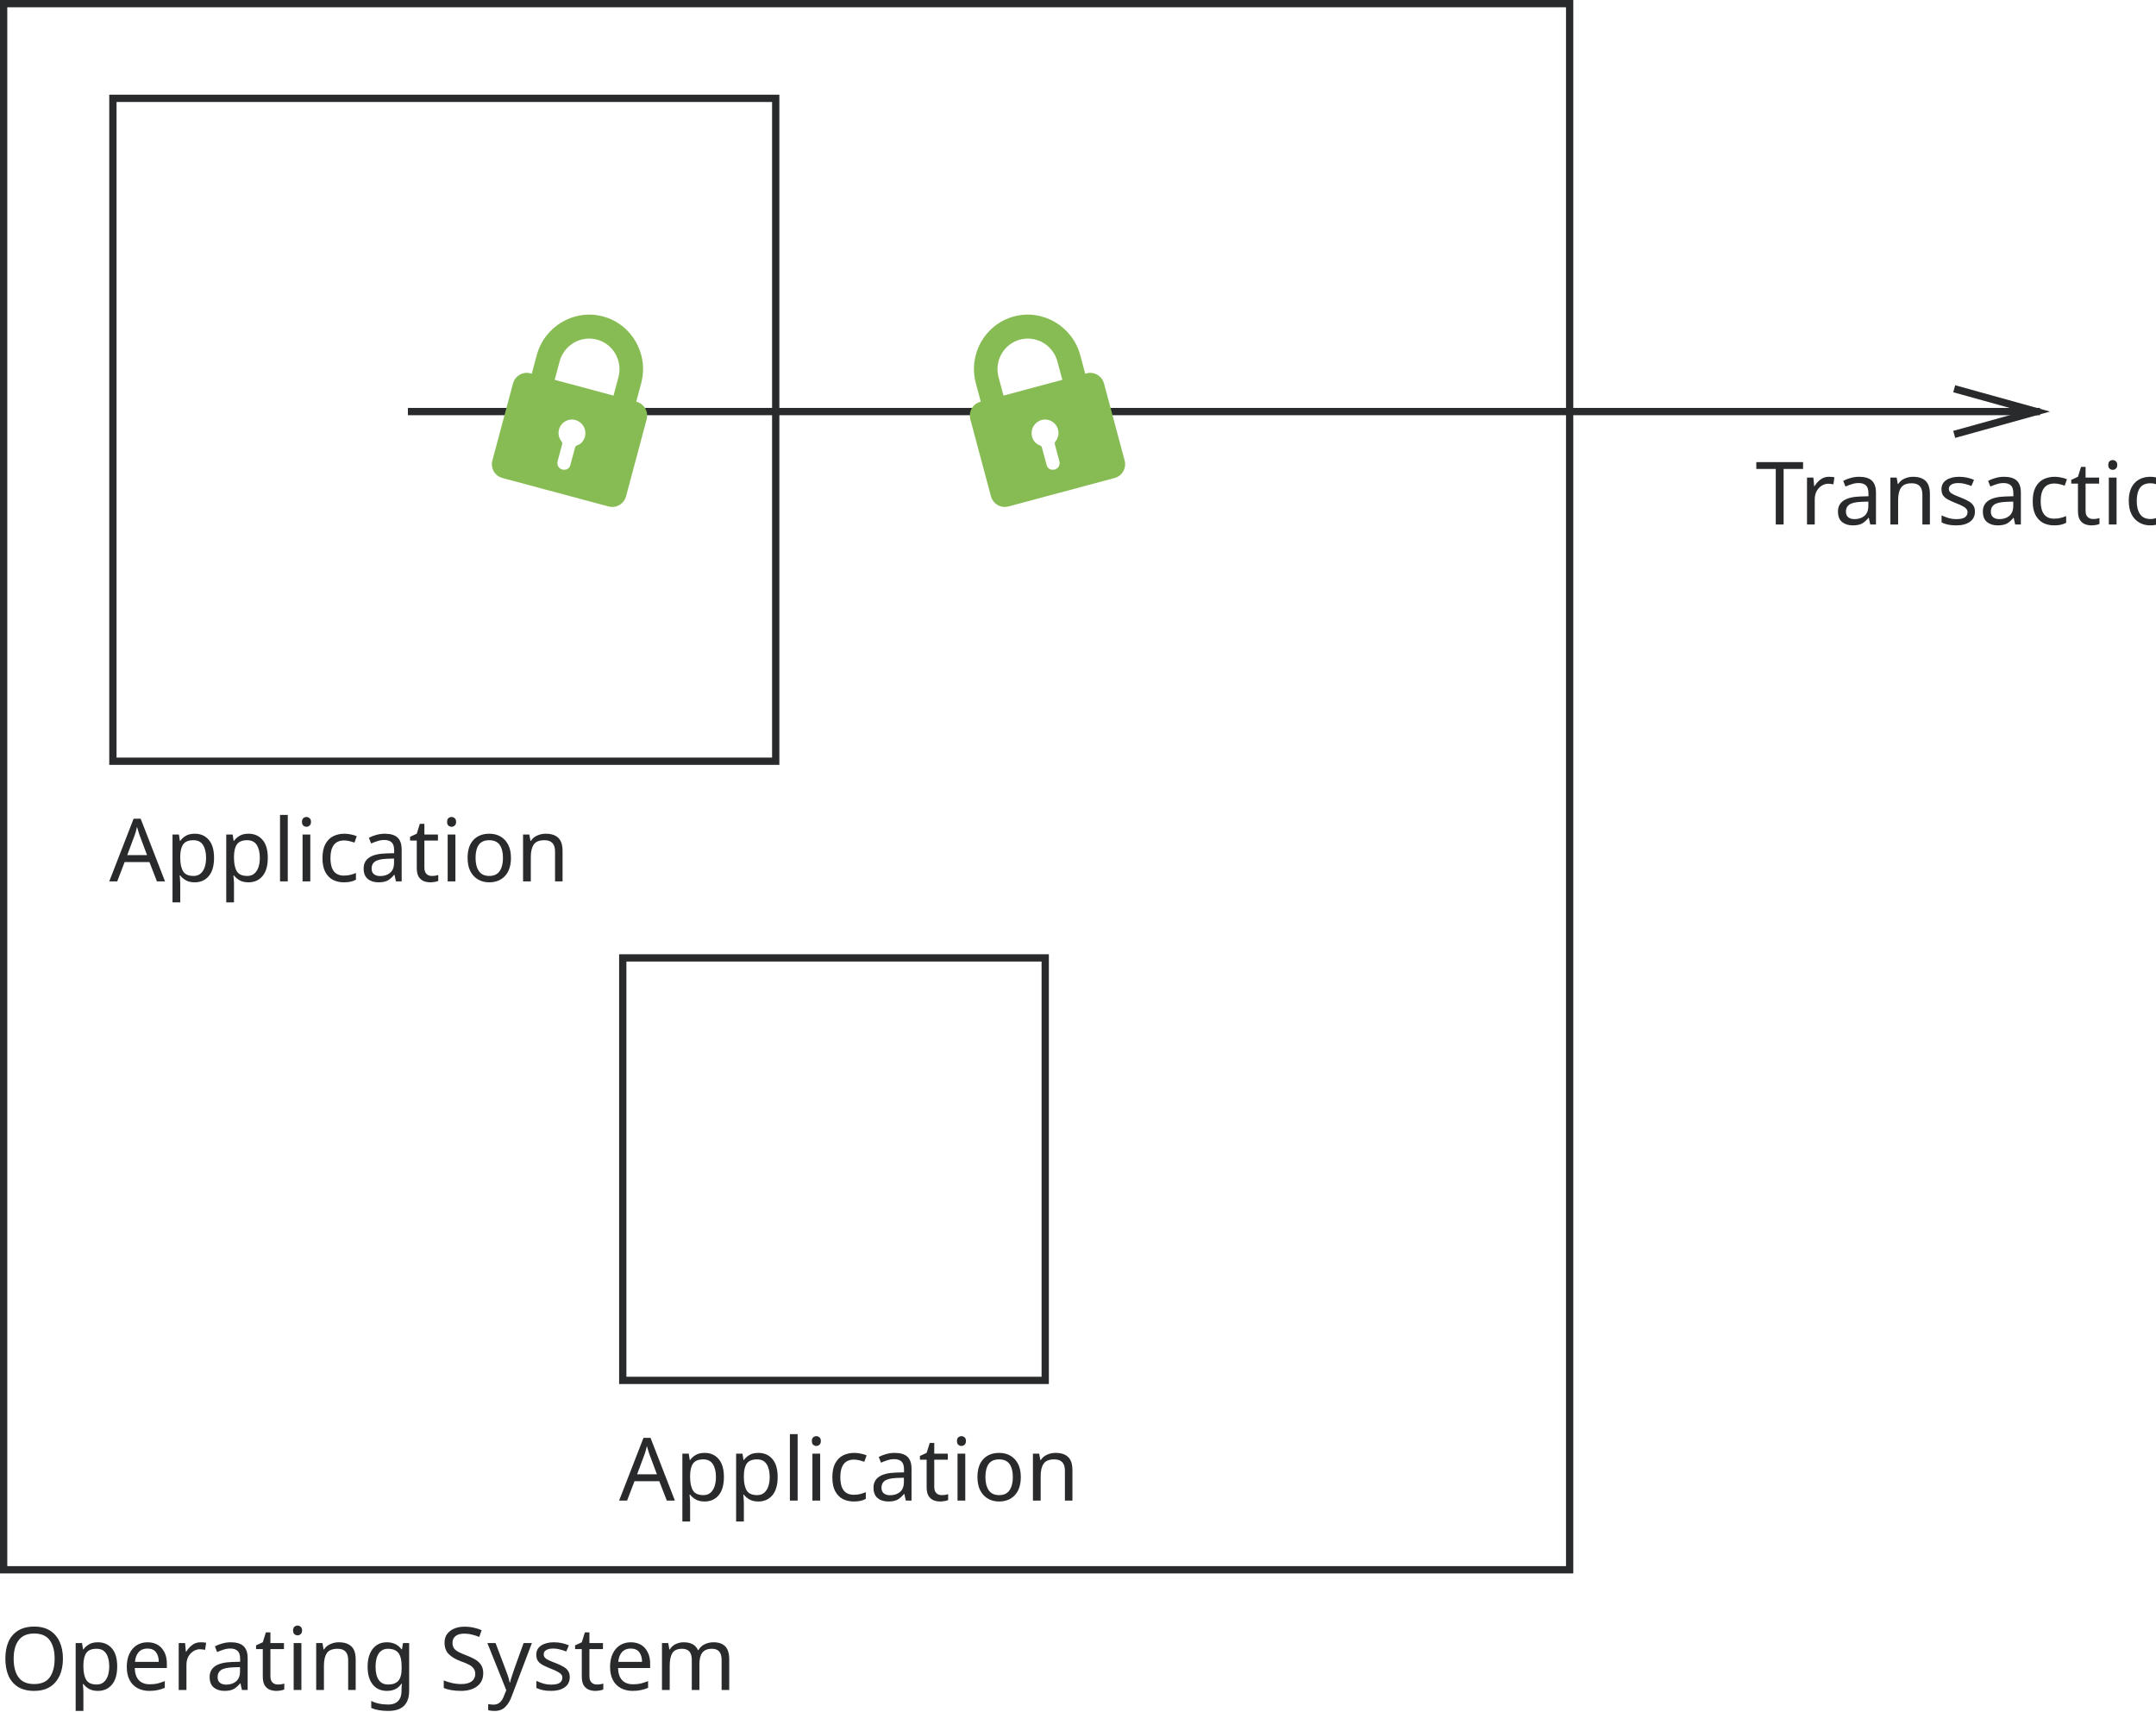
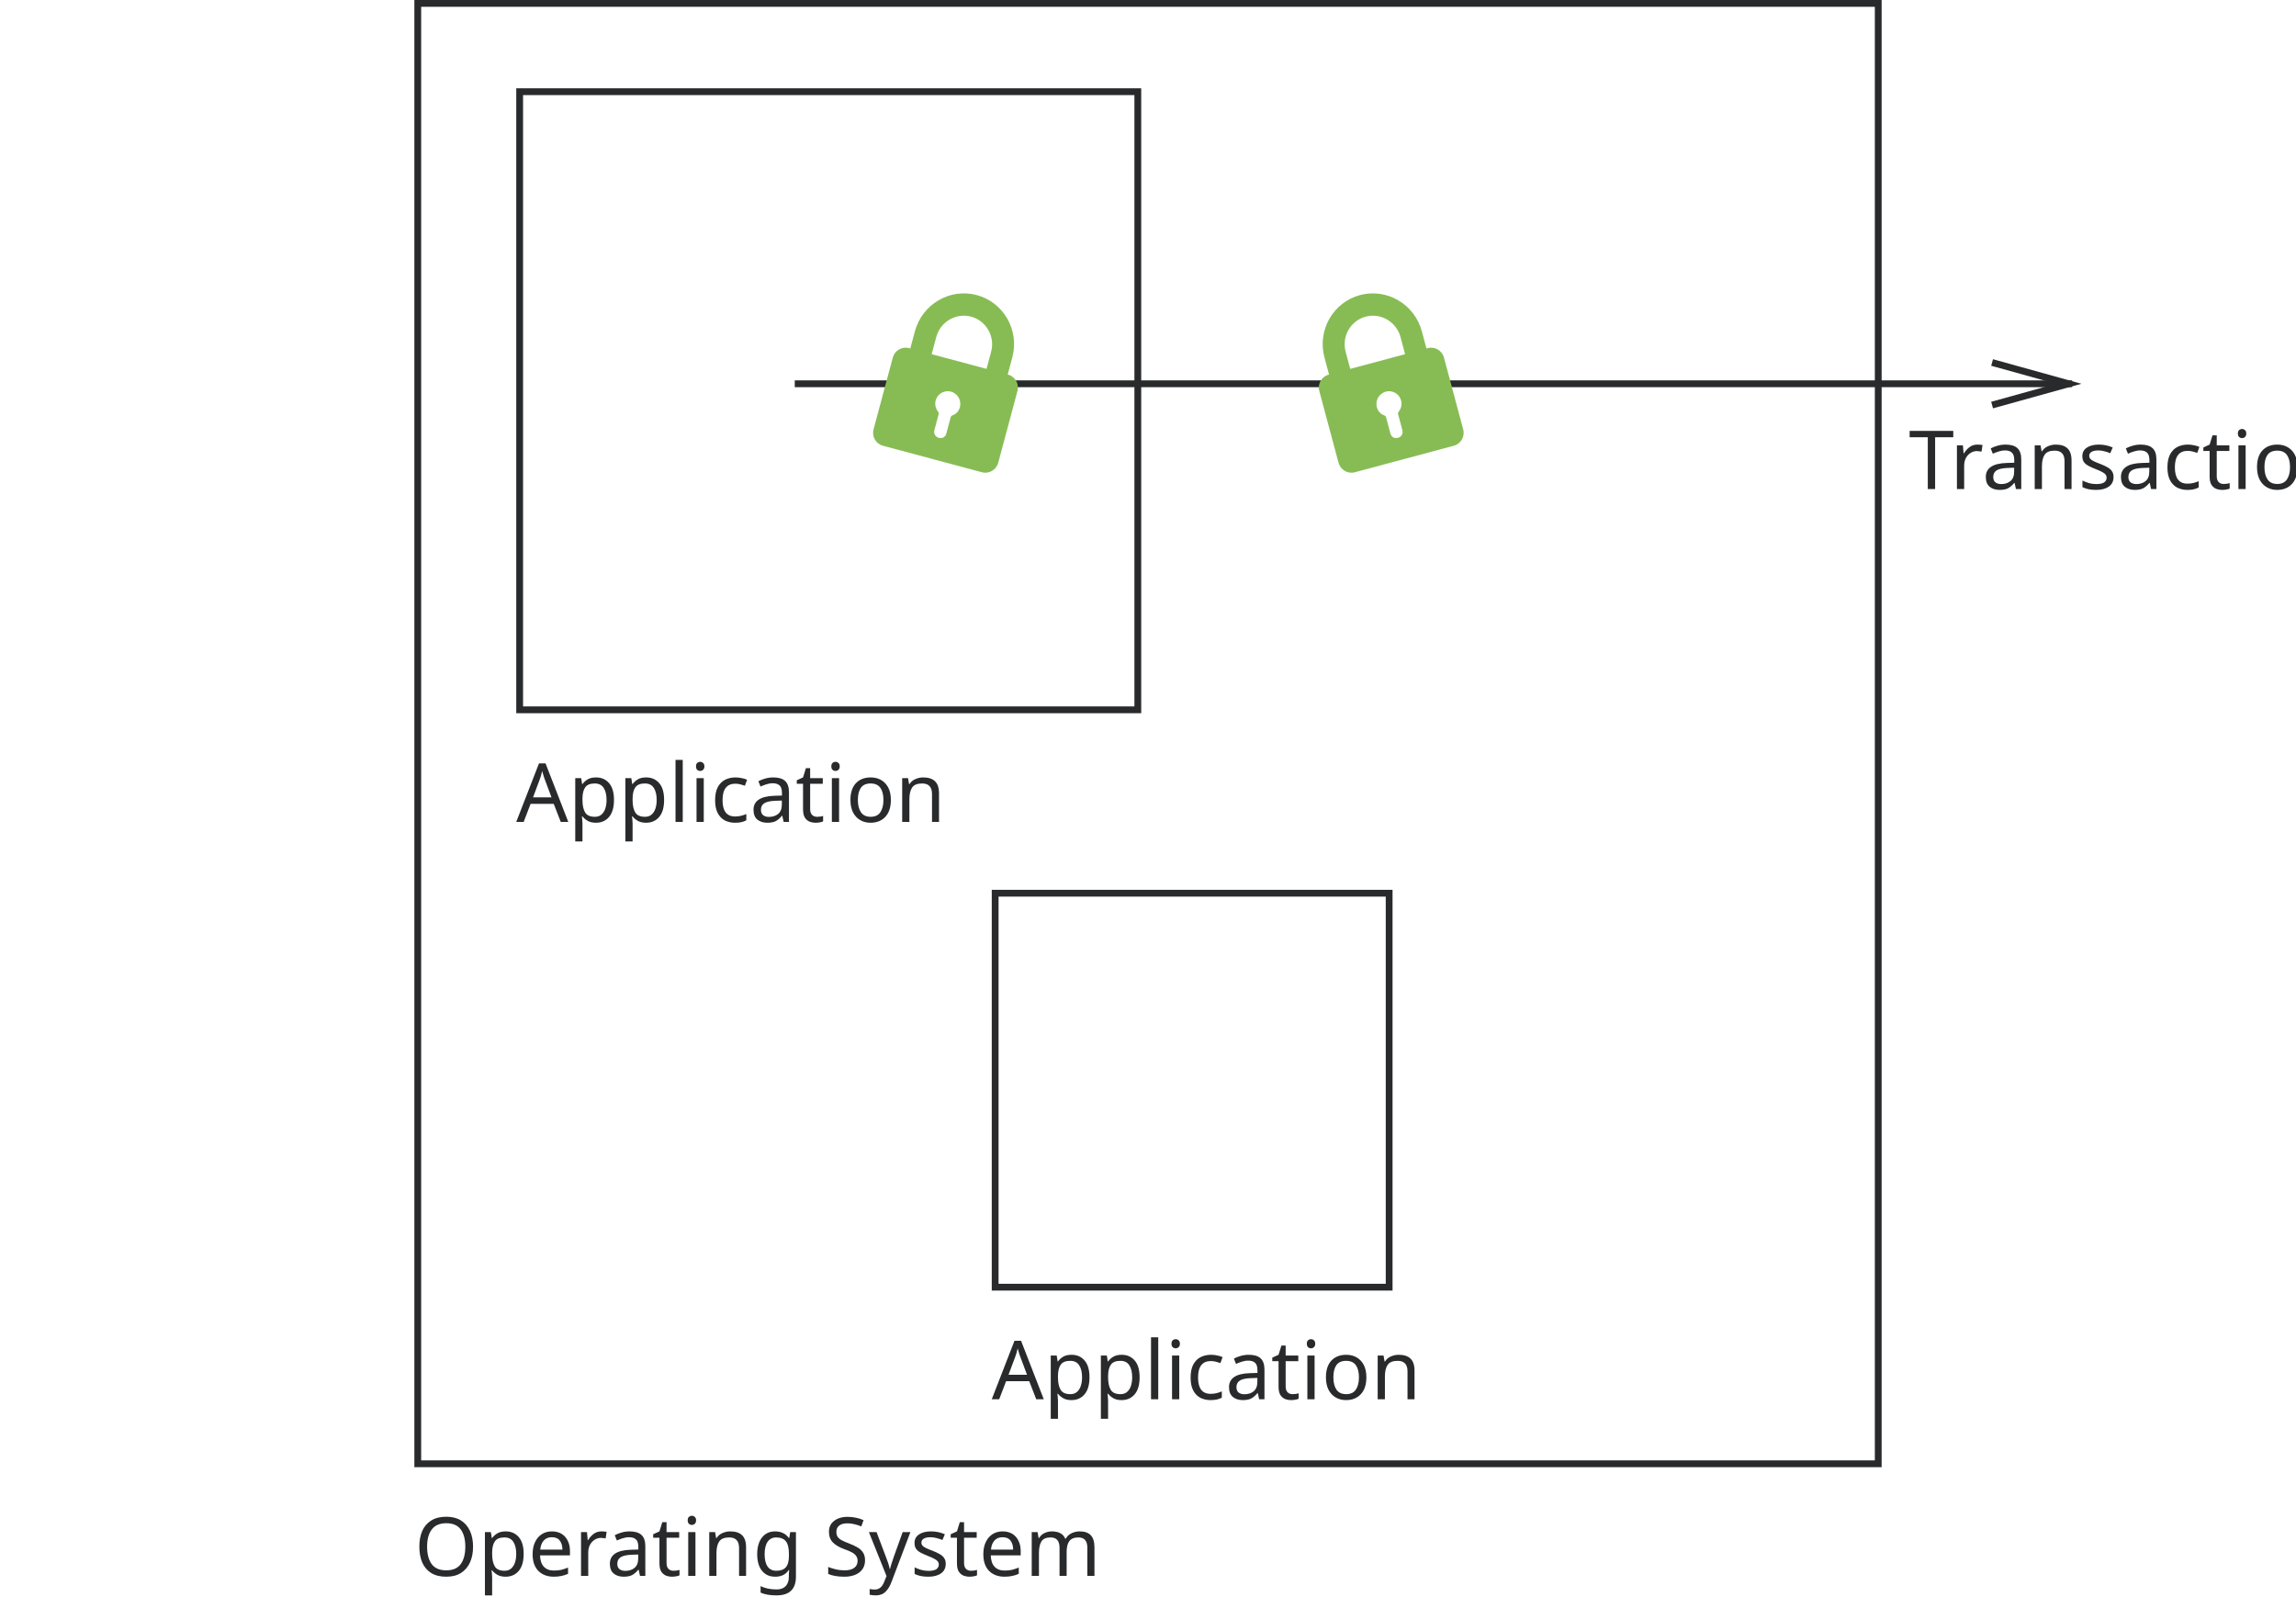
- <svg xmlns="http://www.w3.org/2000/svg" width="296px" height="235px" viewBox="0 0 296 235" version="1.1">
+ <svg xmlns="http://www.w3.org/2000/svg" width="338px" height="235px" viewBox="0 0 338 235" version="1.1">
  <defs />
  <g id="encryption" stroke="none" stroke-width="1" fill="none" fill-rule="evenodd">
-     <rect id="Rectangle-15" stroke="#292A2B" x="0.5" y="0.5" width="215" height="215" />
-     <rect id="Rectangle-17" stroke="#292A2B" x="15.5" y="13.5" width="91" height="91" />
-     <rect id="Rectangle-17" stroke="#292A2B" x="85.5" y="131.5" width="58" height="58" />
+     <rect id="Rectangle-15" stroke="#292A2B" x="61.5" y="0.5" width="215" height="215" />
+     <rect id="Rectangle-17" stroke="#292A2B" x="76.5" y="13.5" width="91" height="91" />
+     <rect id="Rectangle-17" stroke="#292A2B" x="146.5" y="131.5" width="58" height="58" />
    <text id="Application" font-family="GTPressura-Light, GT Pressura" font-size="12" font-weight="300" fill="#292A2B">
-       <tspan x="15" y="121">Application</tspan>
+       <tspan x="76" y="121">Application</tspan>
    </text>
    <text id="Transaction" font-family="GTPressura-Light, GT Pressura" font-size="12" font-weight="300" fill="#292A2B">
-       <tspan x="241" y="72">Transaction</tspan>
+       <tspan x="281" y="72">Transaction</tspan>
    </text>
    <text id="Application" font-family="GTPressura-Light, GT Pressura" font-size="12" font-weight="300" fill="#292A2B">
-       <tspan x="85" y="206">Application</tspan>
+       <tspan x="146" y="206">Application</tspan>
    </text>
    <text id="Operating-System" font-family="GTPressura-Light, GT Pressura" font-size="12" font-weight="300" fill="#292A2B">
-       <tspan x="0" y="232">Operating System</tspan>
+       <tspan x="61" y="232">Operating System</tspan>
    </text>
-     <path d="M56.5,56.5 L279.578,56.5" id="Line" stroke="#292A2B" stroke-linecap="square" />
-     <path id="Line-decoration-1" d="M268.778,59.5 L279.578,56.5 L268.778,53.5" stroke="#292A2B" stroke-linecap="square" />
-     <g id="noun_Lock_243769_000000" transform="translate(79.5, 55.5) rotate(15) translate(-79.5, -55.5) translate(70, 43)" fill="#87BC55" fill-rule="nonzero">
+     <path d="M117.5,56.5 L304.543,56.5" id="Line" stroke="#292A2B" stroke-linecap="square" />
+     <path id="Line-decoration-1" d="M293.743,59.5 L304.543,56.5 L293.743,53.5" stroke="#292A2B" stroke-linecap="square" />
+     <g id="noun_Lock_243769_000000" transform="translate(140.5, 55.5) rotate(15) translate(-140.5, -55.5) translate(131, 43)" fill="#87BC55" fill-rule="nonzero">
      <path d="M2.143,7.505 L2.143,10.123 L1.958,10.123 C0.873,10.123 0,11.004 0,12.099 L0,23.024 C0,24.119 0.873,25 1.958,25 L17.042,25 C18.127,25 19,24.119 19,23.024 L19,12.099 C19,11.004 18.127,10.123 17.042,10.123 L16.989,10.123 L16.989,7.505 C16.989,3.365 13.655,0 9.553,0 C5.478,2.37227142e-16 2.143,3.365 2.143,7.505 Z M10.691,18.029 C10.532,18.136 10.506,18.243 10.506,18.429 C10.506,19.231 10.506,20.032 10.506,20.833 C10.532,21.154 10.347,21.501 10.056,21.635 C9.368,21.982 8.68,21.501 8.68,20.833 C8.68,20.833 8.68,20.833 8.68,20.833 C8.68,20.032 8.68,19.231 8.68,18.429 C8.68,18.269 8.653,18.162 8.494,18.056 C7.78,17.521 7.542,16.613 7.886,15.812 C8.23,15.037 9.077,14.583 9.897,14.744 C10.797,14.931 11.405,15.652 11.432,16.56 C11.432,17.174 11.194,17.682 10.691,18.029 Z M5.398,7.505 C5.398,5.182 7.277,3.285 9.579,3.285 C11.882,3.285 13.76,5.182 13.76,7.505 L13.76,10.123 L5.398,10.123 L5.398,7.505 Z" id="Shape" />
    </g>
-     <g id="noun_Lock_243769_000000" transform="translate(142.5, 55.5) scale(-1, 1) rotate(15) translate(-142.5, -55.5) translate(133, 43)" fill="#87BC55" fill-rule="nonzero">
+     <g id="noun_Lock_243769_000000" transform="translate(203.5, 55.5) scale(-1, 1) rotate(15) translate(-203.5, -55.5) translate(194, 43)" fill="#87BC55" fill-rule="nonzero">
      <path d="M2.143,7.505 L2.143,10.123 L1.958,10.123 C0.873,10.123 0,11.004 0,12.099 L0,23.024 C0,24.119 0.873,25 1.958,25 L17.042,25 C18.127,25 19,24.119 19,23.024 L19,12.099 C19,11.004 18.127,10.123 17.042,10.123 L16.989,10.123 L16.989,7.505 C16.989,3.365 13.655,0 9.553,0 C5.478,2.37227142e-16 2.143,3.365 2.143,7.505 Z M10.691,18.029 C10.532,18.136 10.506,18.243 10.506,18.429 C10.506,19.231 10.506,20.032 10.506,20.833 C10.532,21.154 10.347,21.501 10.056,21.635 C9.368,21.982 8.68,21.501 8.68,20.833 C8.68,20.833 8.68,20.833 8.68,20.833 C8.68,20.032 8.68,19.231 8.68,18.429 C8.68,18.269 8.653,18.162 8.494,18.056 C7.78,17.521 7.542,16.613 7.886,15.812 C8.23,15.037 9.077,14.583 9.897,14.744 C10.797,14.931 11.405,15.652 11.432,16.56 C11.432,17.174 11.194,17.682 10.691,18.029 Z M5.398,7.505 C5.398,5.182 7.277,3.285 9.579,3.285 C11.882,3.285 13.76,5.182 13.76,7.505 L13.76,10.123 L5.398,10.123 L5.398,7.505 Z" id="Shape" />
    </g>
  </g>
</svg>
